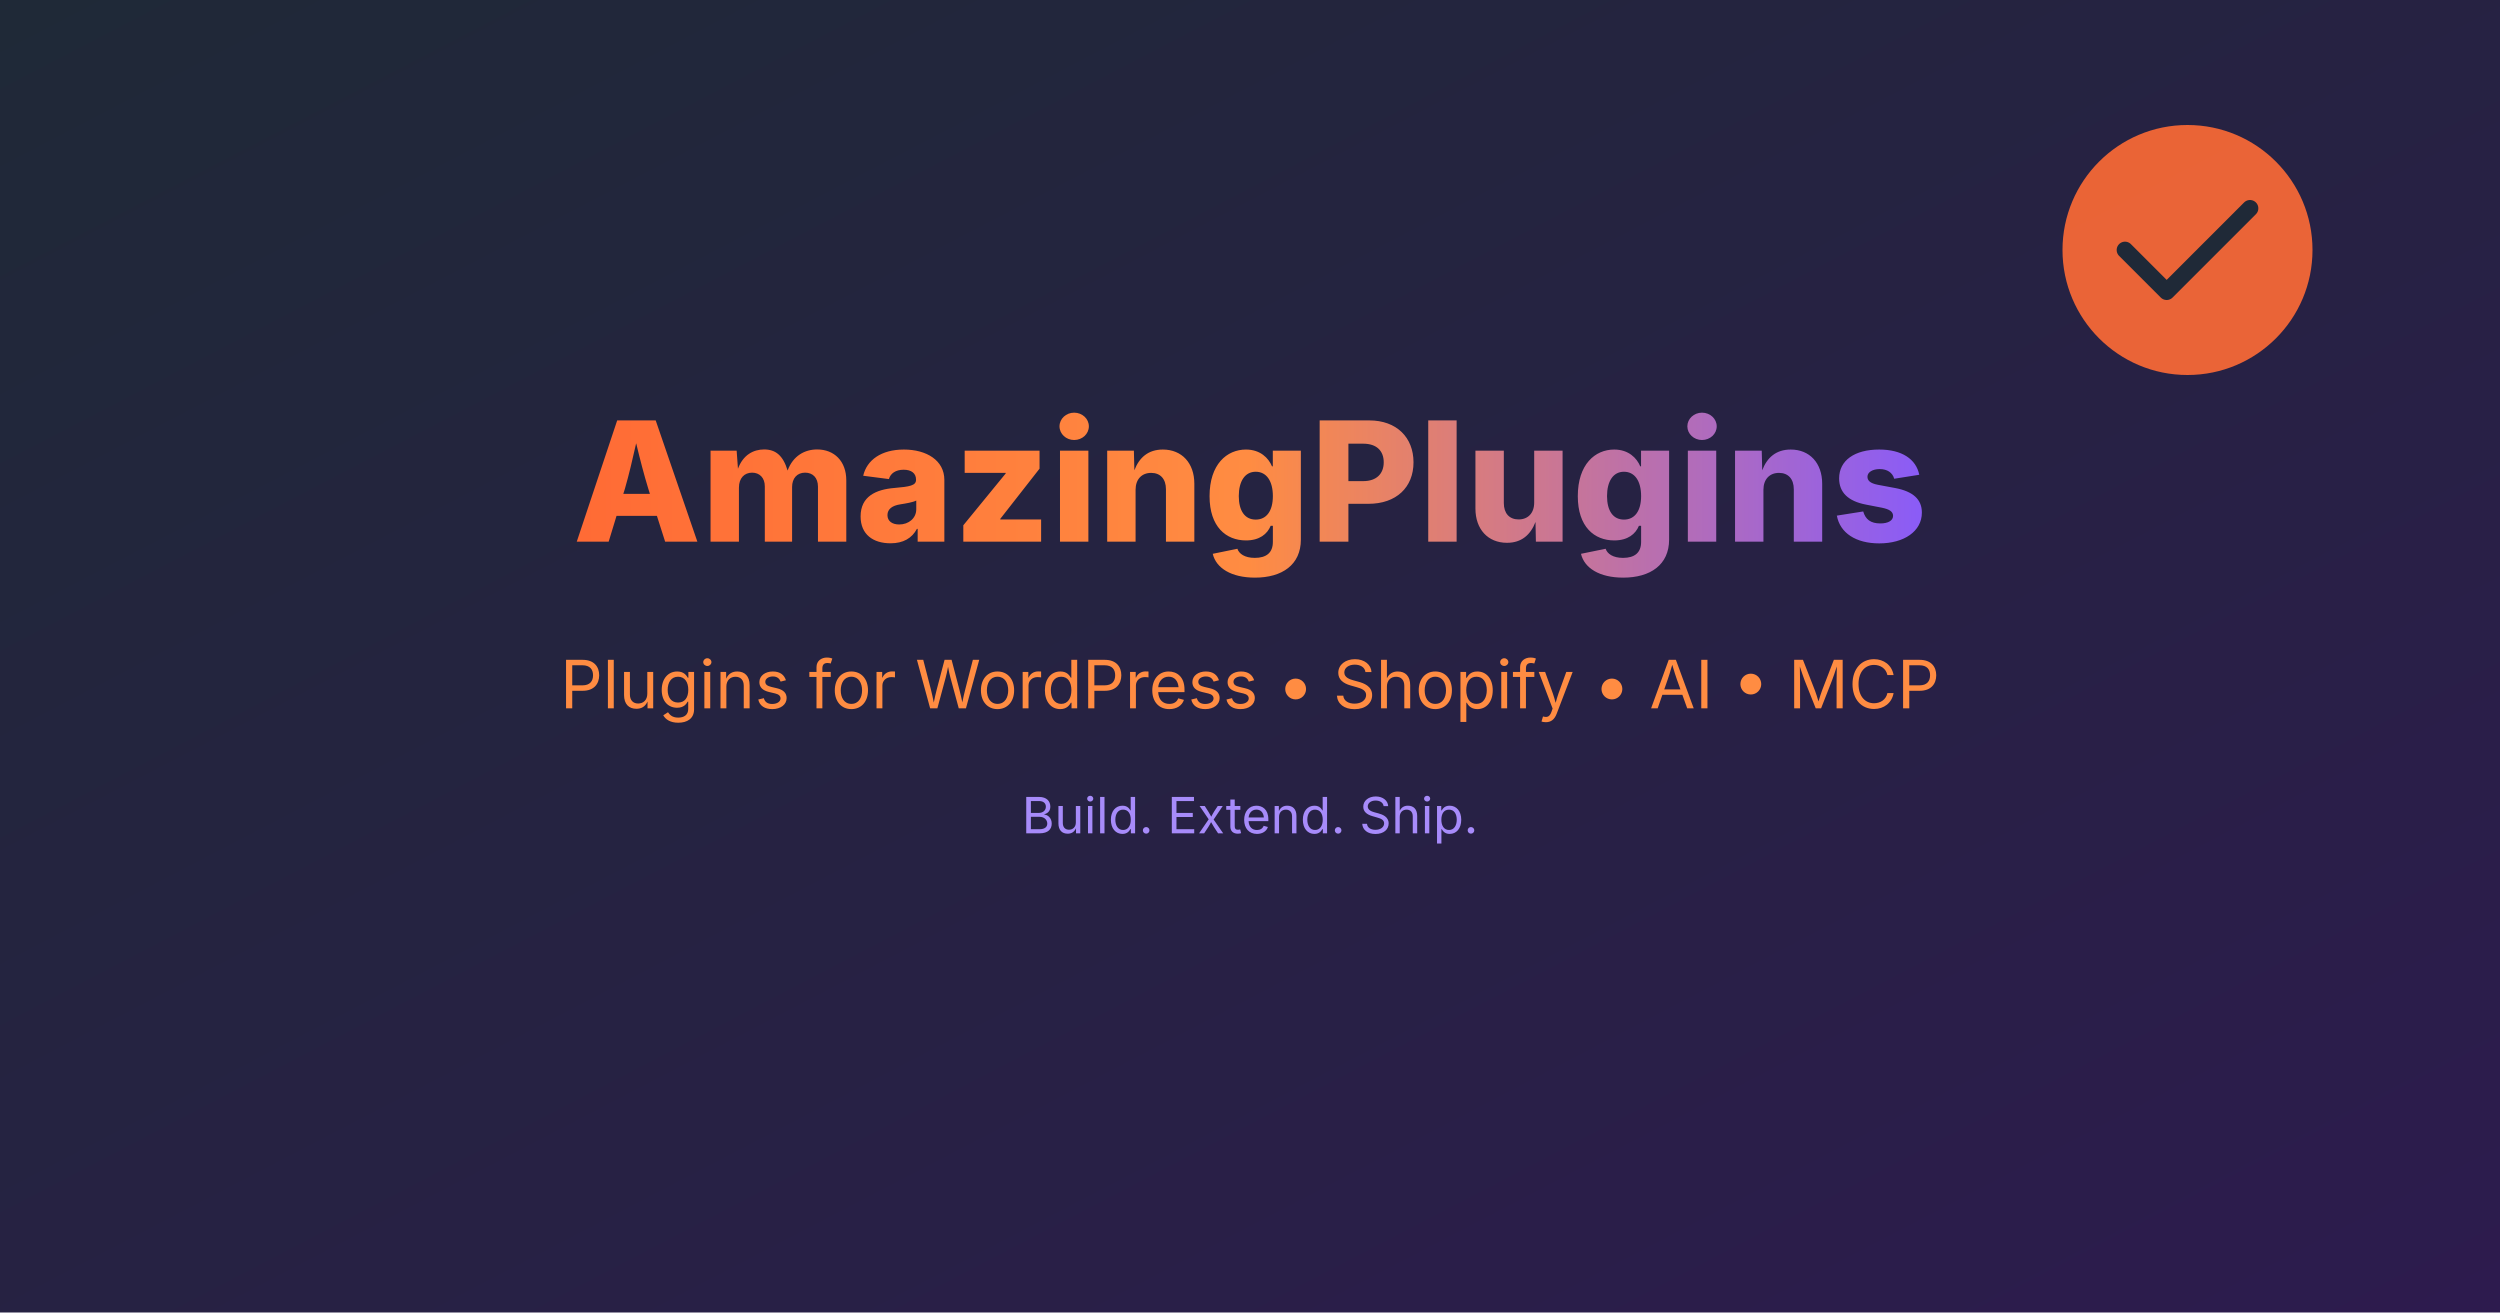
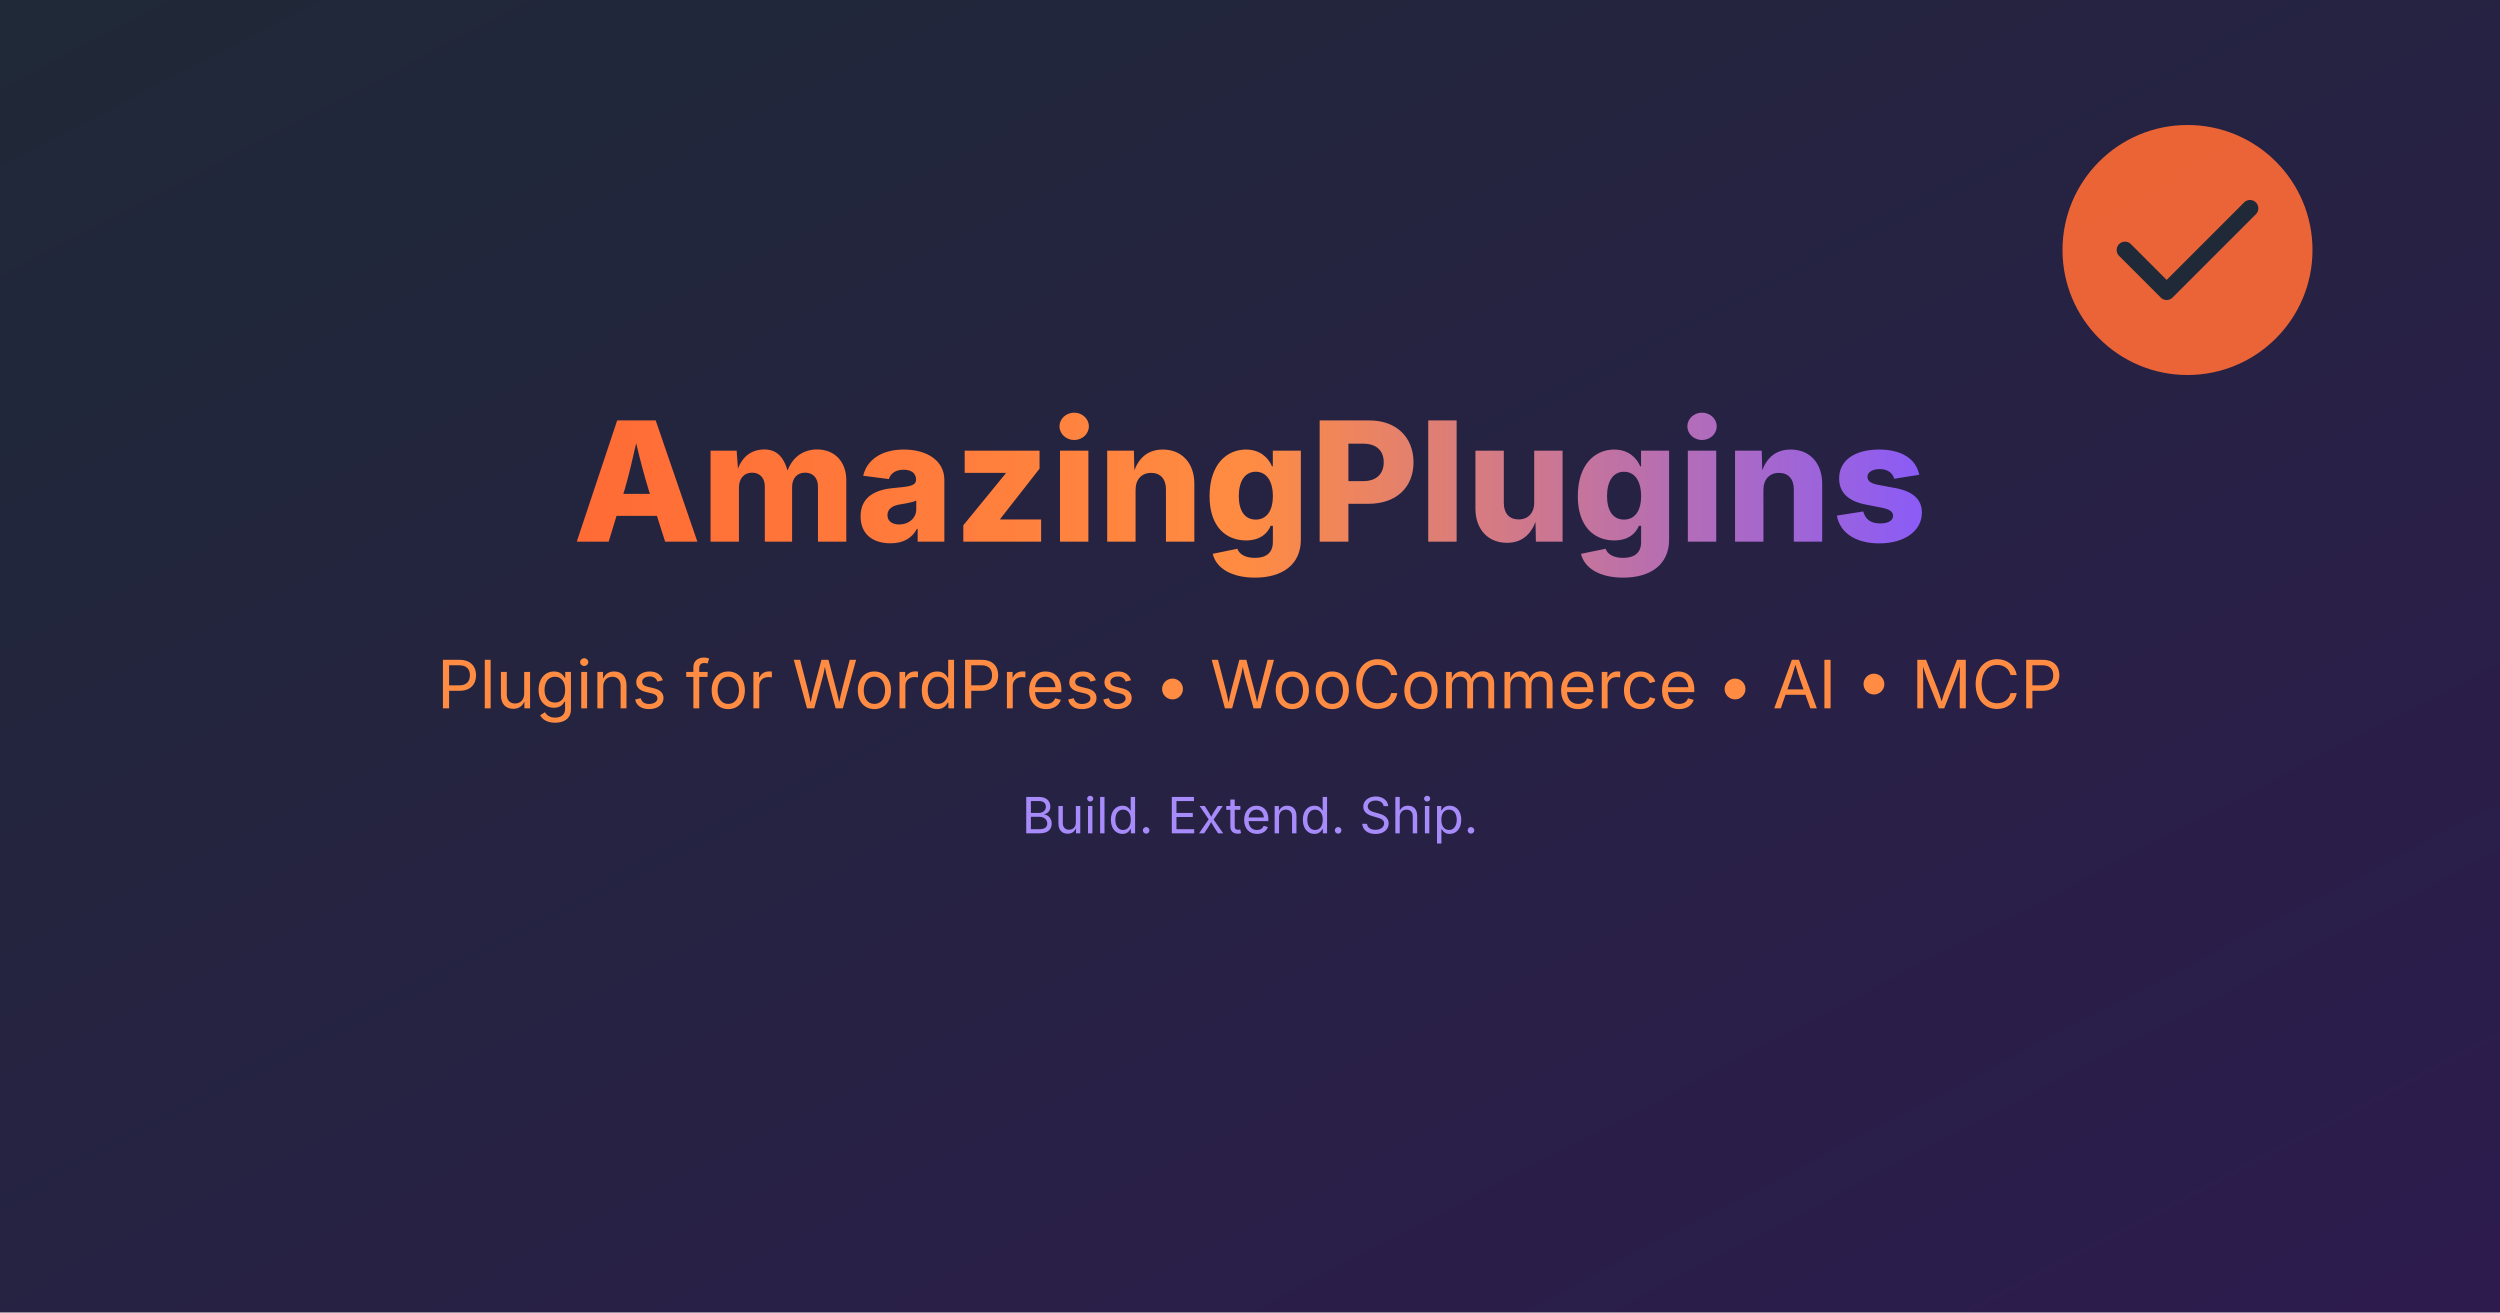
<svg xmlns="http://www.w3.org/2000/svg" width="1200" height="630" viewBox="0 0 1200 630">
  <defs>
    <linearGradient id="bg" x1="0%" y1="0%" x2="100%" y2="100%">
      <stop offset="0%" stop-color="#1f2937" />
      <stop offset="100%" stop-color="#2D1B4E" />
    </linearGradient>
    <linearGradient id="textGrad" x1="0%" y1="0%" x2="100%" y2="0%">
      <stop offset="0%" stop-color="#FF6B35" />
      <stop offset="50%" stop-color="#FF8C42" />
      <stop offset="100%" stop-color="#8B5CF6" />
    </linearGradient>
  </defs>
  <rect width="1200" height="630" fill="url(#bg)" />
  <text x="600" y="260" font-family="system-ui, -apple-system, sans-serif" font-size="80" font-weight="800" fill="url(#textGrad)" text-anchor="middle">AmazingPlugins</text>
-   <text x="600" y="340" font-family="system-ui, -apple-system, sans-serif" font-size="32" fill="#FF8C42" text-anchor="middle">Plugins for WordPress • Shopify • AI • MCP</text>
+   <text x="600" y="340" font-family="system-ui, -apple-system, sans-serif" font-size="32" fill="#FF8C42" text-anchor="middle">Plugins for WordPress • WooCommerce • AI • MCP</text>
  <text x="600" y="400" font-family="system-ui, -apple-system, sans-serif" font-size="24" fill="#a78bfa" text-anchor="middle">Build. Extend. Ship.</text>
  <circle cx="1050" cy="120" r="60" fill="#FF6B35" opacity="0.9" />
  <path d="M1020 120 L1040 140 L1080 100" stroke="#1f2937" stroke-width="8" fill="none" stroke-linecap="round" stroke-linejoin="round" />
</svg>
